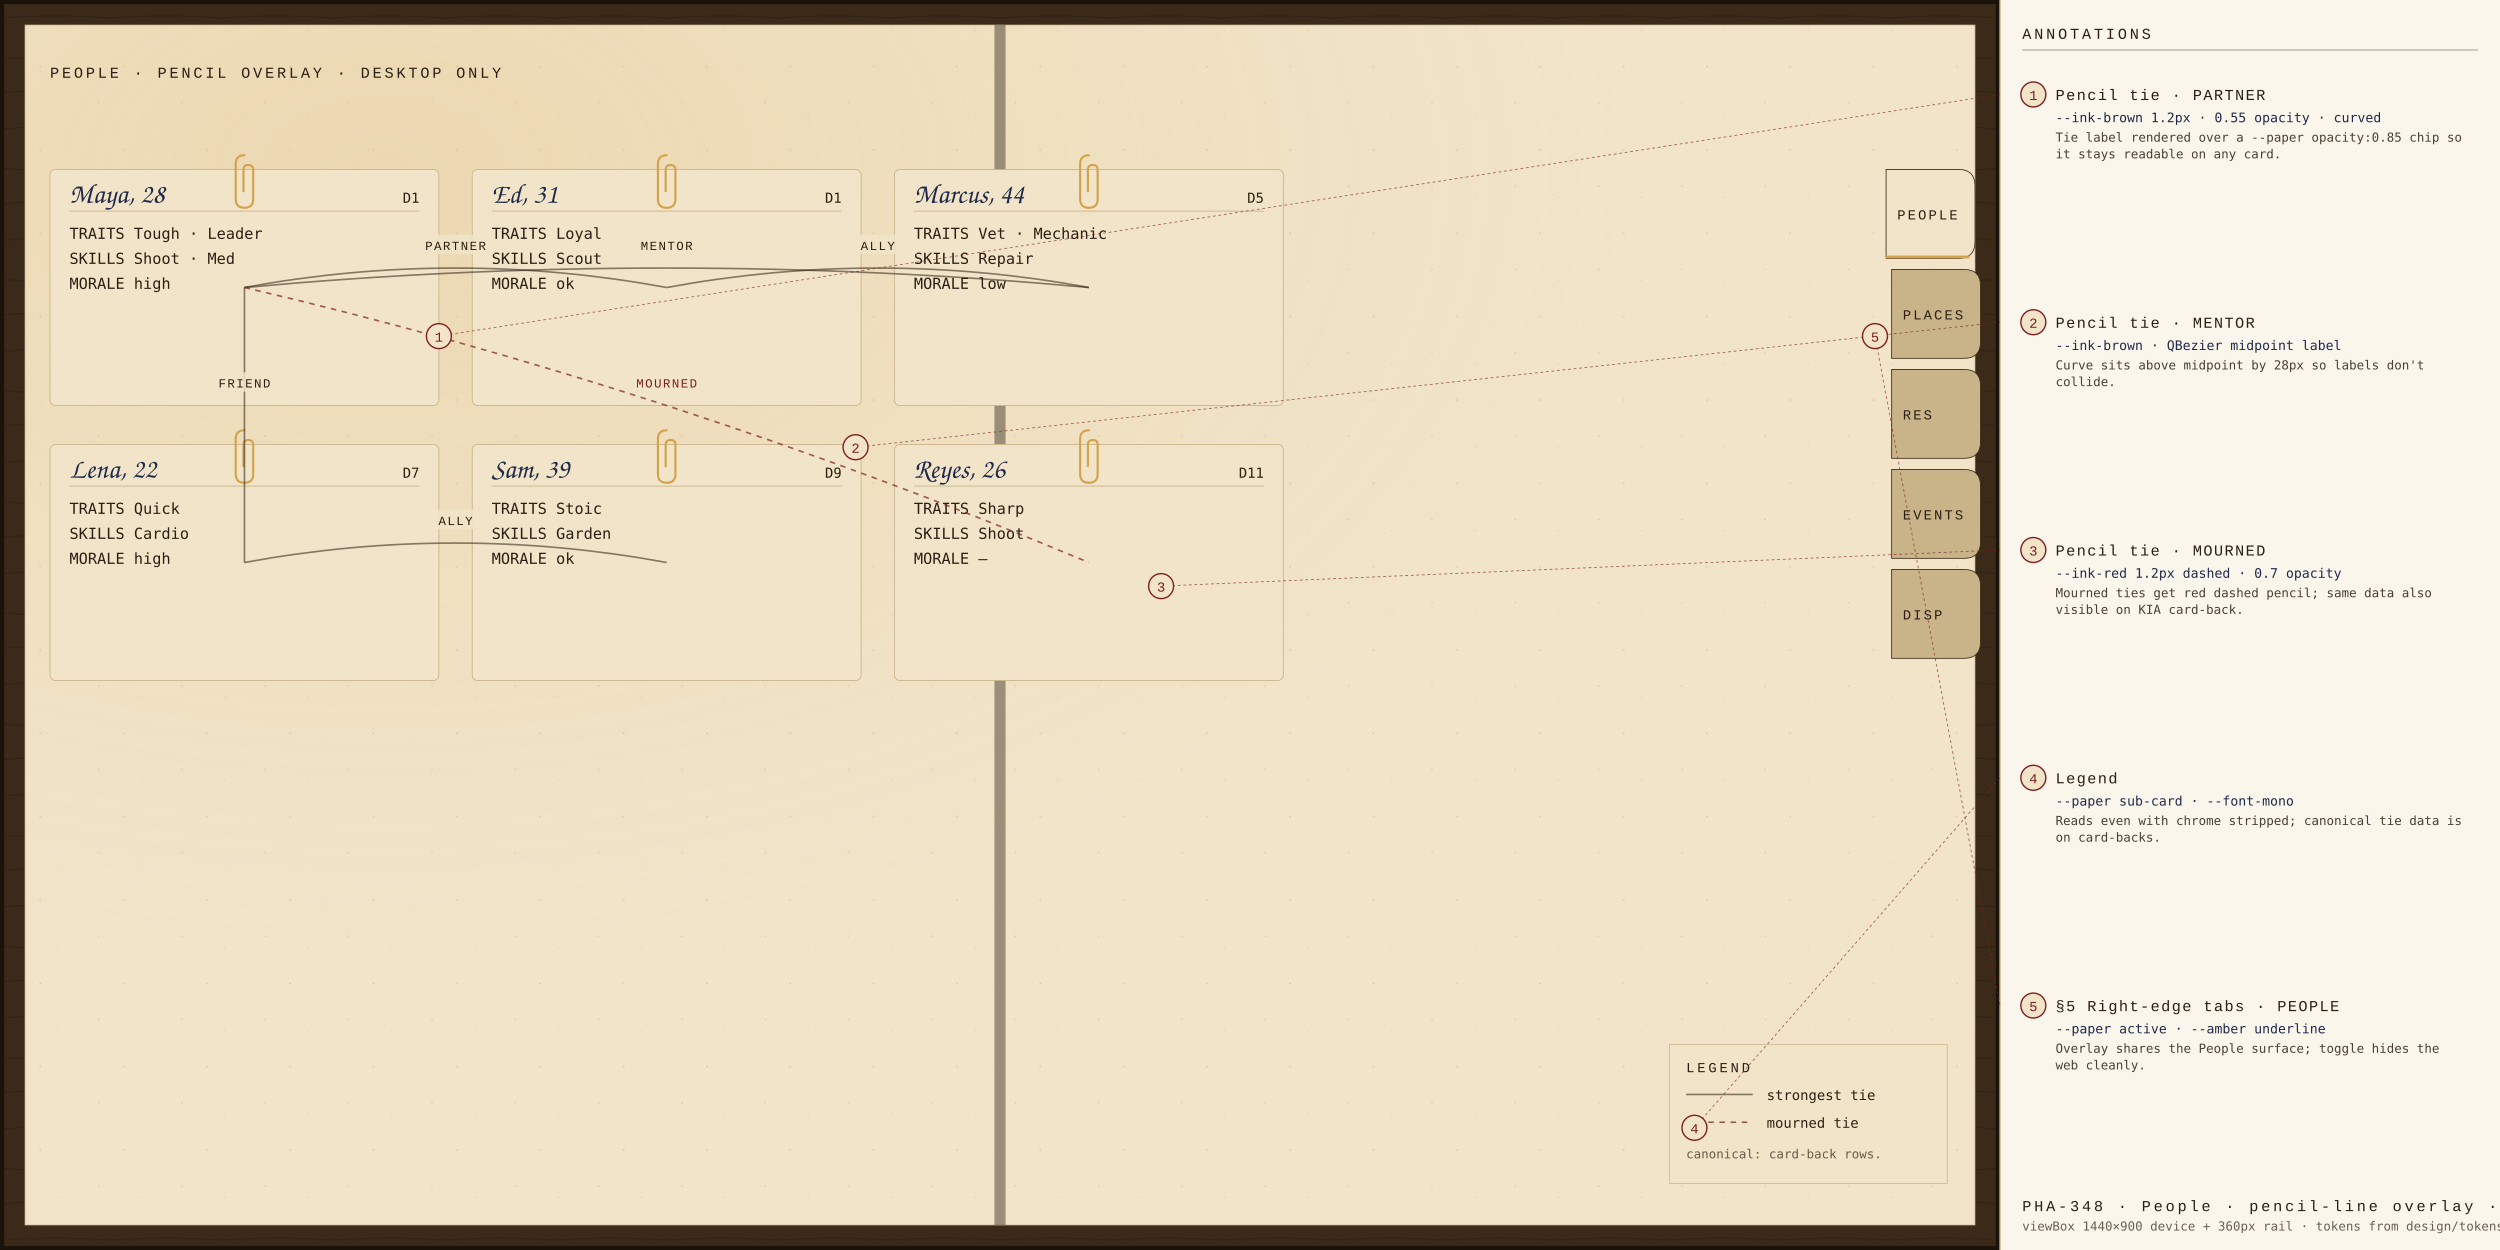
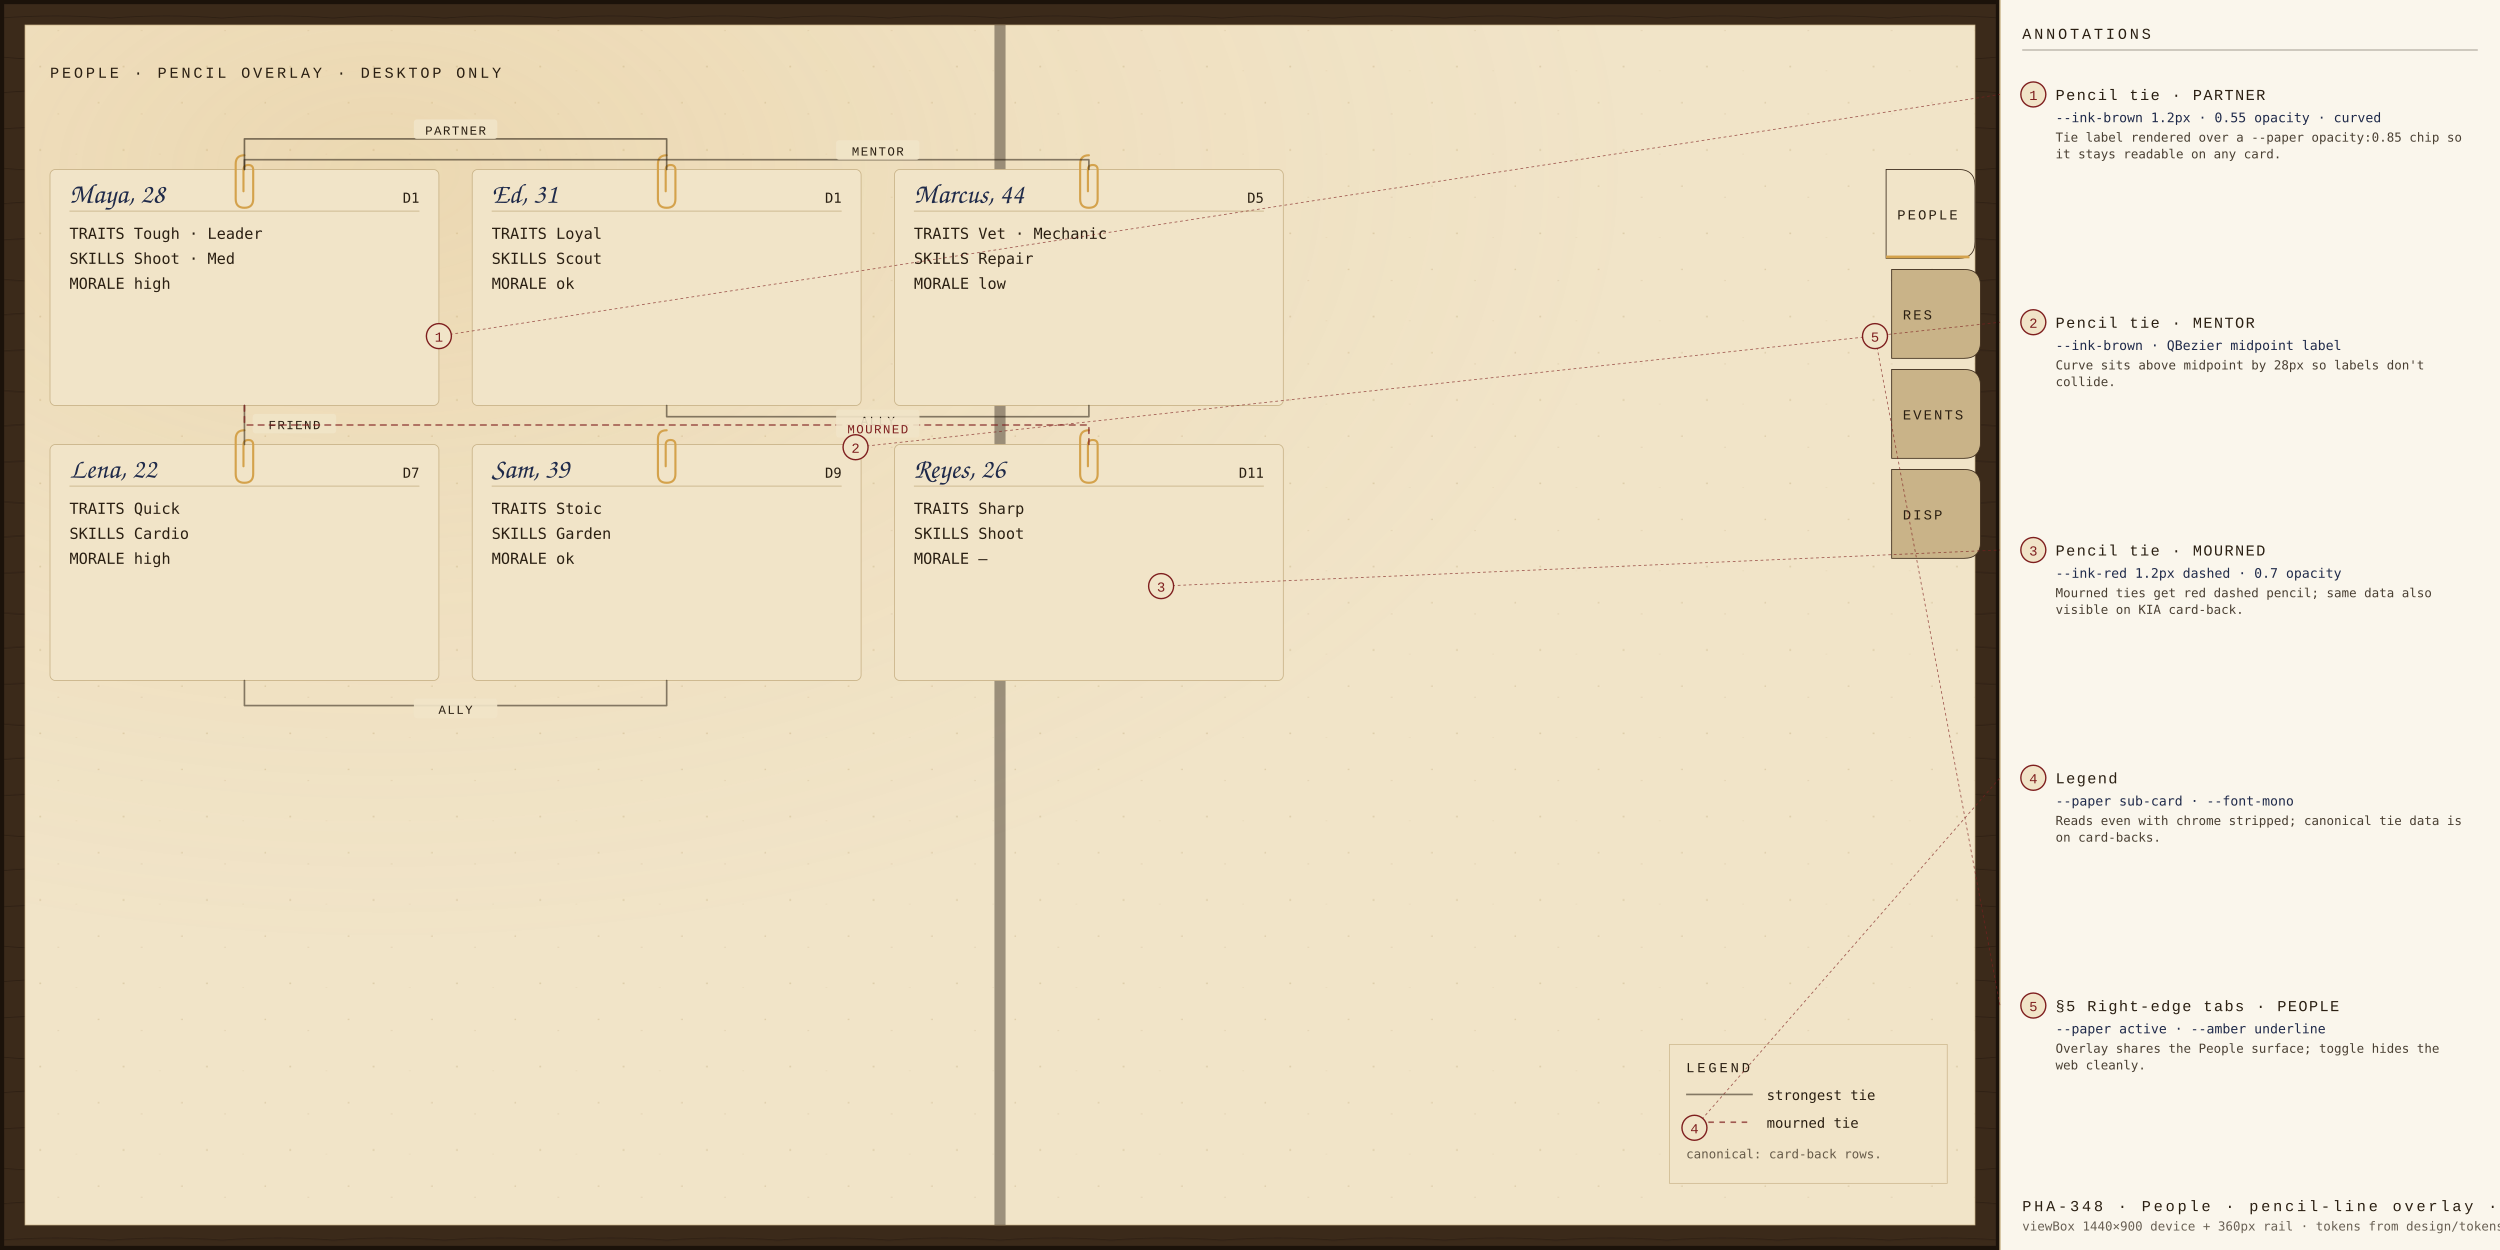
<svg xmlns="http://www.w3.org/2000/svg" viewBox="0 0 1800 900" width="1800" height="900" role="img" aria-label="PHA-348 · People · pencil-line overlay · Desktop · ≥1025px mockup">
  <defs>
    <pattern id="paperGrain" x="0" y="0" width="60" height="60" patternUnits="userSpaceOnUse">
      <rect width="60" height="60" fill="#F1E4C8" />
      <circle cx="11" cy="14" r="0.6" fill="#C9B388" opacity="0.5" />
      <circle cx="42" cy="22" r="0.5" fill="#C9B388" opacity="0.4" />
      <circle cx="29" cy="48" r="0.7" fill="#C9B388" opacity="0.45" />
      <circle cx="55" cy="51" r="0.4" fill="#C9B388" opacity="0.3" />
    </pattern>
    <pattern id="leatherGrain" x="0" y="0" width="80" height="80" patternUnits="userSpaceOnUse">
      <rect width="80" height="80" fill="#3B2A1A" />
      <path d="M0 13 q40 -3 80 0 M0 41 q40 4 80 0 M0 67 q40 -4 80 0" stroke="#1B120A" stroke-width="0.6" fill="none" opacity="0.5" />
    </pattern>
    <radialGradient id="lamp" cx="18%" cy="12%" r="65%">
      <stop offset="0%" stop-color="#D4A24C" stop-opacity="0.18" />
      <stop offset="55%" stop-color="#D4A24C" stop-opacity="0.06" />
      <stop offset="100%" stop-color="#D4A24C" stop-opacity="0" />
    </radialGradient>
    <filter id="hand" x="-2%" y="-50%" width="104%" height="200%">
      <feTurbulence type="fractalNoise" baseFrequency="0.7" numOctaves="2" seed="3" />
      <feDisplacementMap in="SourceGraphic" scale="0.6" />
    </filter>
    <symbol id="paperclip" viewBox="0 0 40 60">
      <path d="M20 4 q-9 0 -9 9 v36 q0 9 9 9 t9 -9 v-30 q0 -5 -5 -5 t-5 5 v22" fill="none" stroke="#D4A24C" stroke-width="2.2" stroke-linecap="round" />
    </symbol>
    <symbol id="touchHint" viewBox="0 0 44 44">
      <rect x="0" y="0" width="44" height="44" fill="none" stroke="#D4A24C" stroke-width="1" stroke-dasharray="3 3" opacity="0.6" />
    </symbol>
  </defs>
  <rect x="0" y="0" width="1800" height="900" fill="#3B2A1A" />
  <rect x="0" y="0" width="1440" height="900" fill="url(#leatherGrain)" />
  <rect x="0" y="0" width="1440" height="900" fill="url(#leatherGrain)" />
  <rect x="0" y="0" width="1440" height="900" fill="#3B2A1A" opacity="0.15" />
  <rect x="0" y="0" width="1440" height="3" fill="#1B120A" />
  <rect x="0" y="897" width="1440" height="3" fill="#1B120A" />
  <rect x="0" y="0" width="3" height="900" fill="#1B120A" />
  <rect x="1437" y="0" width="3" height="900" fill="#1B120A" />
  <rect x="18" y="18" width="1404" height="864" fill="url(#paperGrain)" stroke="#C9B388" stroke-width="0.5" />
  <rect x="18" y="18" width="1404" height="864" fill="url(#lamp)" />
  <text x="36" y="56" font-family="'Special Elite', 'Courier New', Courier, monospace" font-size="11" fill="#2A1F12" letter-spacing="2">PEOPLE · PENCIL OVERLAY · DESKTOP ONLY</text>
  <rect x="716" y="18" width="8" height="864" fill="#1B120A" opacity="0.4" />
  <g transform="rotate(None 176.0 207.0)">
    <rect x="36" y="122" width="280" height="170" fill="#F1E4C8" stroke="#C9B388" stroke-width="0.6" rx="4" />
    <line x1="50" y1="152" x2="302" y2="152" stroke="#C9B388" stroke-width="0.6" />
    <text x="50" y="146" font-family="'Caveat', 'Patrick Hand', 'Bradley Hand', cursive" font-size="20" fill="#1F2A4A">Maya, 28</text>
    <text x="302" y="146" text-anchor="end" font-family="'IBM Plex Mono', ui-monospace, Menlo, Consolas, monospace" font-size="10" fill="#2A1F12">D1</text>
    <text x="50" y="172" font-family="'IBM Plex Mono', ui-monospace, Menlo, Consolas, monospace" font-size="11" fill="#2A1F12">TRAITS  Tough · Leader</text>
    <text x="50" y="190" font-family="'IBM Plex Mono', ui-monospace, Menlo, Consolas, monospace" font-size="11" fill="#2A1F12">SKILLS  Shoot · Med</text>
    <text x="50" y="208" font-family="'IBM Plex Mono', ui-monospace, Menlo, Consolas, monospace" font-size="11" fill="#2A1F12">MORALE  high</text>
  </g>
  <use href="#paperclip" x="162.0" y="108" width="28" height="44" />
  <g transform="rotate(None 480.0 207.0)">
    <rect x="340" y="122" width="280" height="170" fill="#F1E4C8" stroke="#C9B388" stroke-width="0.6" rx="4" />
    <line x1="354" y1="152" x2="606" y2="152" stroke="#C9B388" stroke-width="0.6" />
    <text x="354" y="146" font-family="'Caveat', 'Patrick Hand', 'Bradley Hand', cursive" font-size="20" fill="#1F2A4A">Ed, 31</text>
    <text x="606" y="146" text-anchor="end" font-family="'IBM Plex Mono', ui-monospace, Menlo, Consolas, monospace" font-size="10" fill="#2A1F12">D1</text>
    <text x="354" y="172" font-family="'IBM Plex Mono', ui-monospace, Menlo, Consolas, monospace" font-size="11" fill="#2A1F12">TRAITS  Loyal</text>
    <text x="354" y="190" font-family="'IBM Plex Mono', ui-monospace, Menlo, Consolas, monospace" font-size="11" fill="#2A1F12">SKILLS  Scout</text>
    <text x="354" y="208" font-family="'IBM Plex Mono', ui-monospace, Menlo, Consolas, monospace" font-size="11" fill="#2A1F12">MORALE  ok</text>
  </g>
  <use href="#paperclip" x="466.0" y="108" width="28" height="44" />
  <g transform="rotate(None 784.0 207.0)">
    <rect x="644" y="122" width="280" height="170" fill="#F1E4C8" stroke="#C9B388" stroke-width="0.6" rx="4" />
    <line x1="658" y1="152" x2="910" y2="152" stroke="#C9B388" stroke-width="0.6" />
    <text x="658" y="146" font-family="'Caveat', 'Patrick Hand', 'Bradley Hand', cursive" font-size="20" fill="#1F2A4A">Marcus, 44</text>
    <text x="910" y="146" text-anchor="end" font-family="'IBM Plex Mono', ui-monospace, Menlo, Consolas, monospace" font-size="10" fill="#2A1F12">D5</text>
    <text x="658" y="172" font-family="'IBM Plex Mono', ui-monospace, Menlo, Consolas, monospace" font-size="11" fill="#2A1F12">TRAITS  Vet · Mechanic</text>
    <text x="658" y="190" font-family="'IBM Plex Mono', ui-monospace, Menlo, Consolas, monospace" font-size="11" fill="#2A1F12">SKILLS  Repair</text>
    <text x="658" y="208" font-family="'IBM Plex Mono', ui-monospace, Menlo, Consolas, monospace" font-size="11" fill="#2A1F12">MORALE  low</text>
  </g>
  <use href="#paperclip" x="770.0" y="108" width="28" height="44" />
  <g transform="rotate(None 176.0 405.0)">
    <rect x="36" y="320" width="280" height="170" fill="#F1E4C8" stroke="#C9B388" stroke-width="0.6" rx="4" />
    <line x1="50" y1="350" x2="302" y2="350" stroke="#C9B388" stroke-width="0.6" />
    <text x="50" y="344" font-family="'Caveat', 'Patrick Hand', 'Bradley Hand', cursive" font-size="20" fill="#1F2A4A">Lena, 22</text>
    <text x="302" y="344" text-anchor="end" font-family="'IBM Plex Mono', ui-monospace, Menlo, Consolas, monospace" font-size="10" fill="#2A1F12">D7</text>
    <text x="50" y="370" font-family="'IBM Plex Mono', ui-monospace, Menlo, Consolas, monospace" font-size="11" fill="#2A1F12">TRAITS  Quick</text>
    <text x="50" y="388" font-family="'IBM Plex Mono', ui-monospace, Menlo, Consolas, monospace" font-size="11" fill="#2A1F12">SKILLS  Cardio</text>
    <text x="50" y="406" font-family="'IBM Plex Mono', ui-monospace, Menlo, Consolas, monospace" font-size="11" fill="#2A1F12">MORALE  high</text>
  </g>
  <use href="#paperclip" x="162.0" y="306" width="28" height="44" />
  <g transform="rotate(None 480.0 405.0)">
    <rect x="340" y="320" width="280" height="170" fill="#F1E4C8" stroke="#C9B388" stroke-width="0.6" rx="4" />
    <line x1="354" y1="350" x2="606" y2="350" stroke="#C9B388" stroke-width="0.6" />
    <text x="354" y="344" font-family="'Caveat', 'Patrick Hand', 'Bradley Hand', cursive" font-size="20" fill="#1F2A4A">Sam, 39</text>
    <text x="606" y="344" text-anchor="end" font-family="'IBM Plex Mono', ui-monospace, Menlo, Consolas, monospace" font-size="10" fill="#2A1F12">D9</text>
    <text x="354" y="370" font-family="'IBM Plex Mono', ui-monospace, Menlo, Consolas, monospace" font-size="11" fill="#2A1F12">TRAITS  Stoic</text>
    <text x="354" y="388" font-family="'IBM Plex Mono', ui-monospace, Menlo, Consolas, monospace" font-size="11" fill="#2A1F12">SKILLS  Garden</text>
    <text x="354" y="406" font-family="'IBM Plex Mono', ui-monospace, Menlo, Consolas, monospace" font-size="11" fill="#2A1F12">MORALE  ok</text>
  </g>
  <use href="#paperclip" x="466.0" y="306" width="28" height="44" />
  <g transform="rotate(KIA 784.0 405.0)">
    <rect x="644" y="320" width="280" height="170" fill="#F1E4C8" stroke="#C9B388" stroke-width="0.6" rx="4" />
    <line x1="658" y1="350" x2="910" y2="350" stroke="#C9B388" stroke-width="0.6" />
    <text x="658" y="344" font-family="'Caveat', 'Patrick Hand', 'Bradley Hand', cursive" font-size="20" fill="#1F2A4A">Reyes, 26</text>
    <text x="910" y="344" text-anchor="end" font-family="'IBM Plex Mono', ui-monospace, Menlo, Consolas, monospace" font-size="10" fill="#2A1F12">D11</text>
    <text x="658" y="370" font-family="'IBM Plex Mono', ui-monospace, Menlo, Consolas, monospace" font-size="11" fill="#2A1F12">TRAITS  Sharp</text>
    <text x="658" y="388" font-family="'IBM Plex Mono', ui-monospace, Menlo, Consolas, monospace" font-size="11" fill="#2A1F12">SKILLS  Shoot</text>
    <text x="658" y="406" font-family="'IBM Plex Mono', ui-monospace, Menlo, Consolas, monospace" font-size="11" fill="#2A1F12">MORALE  —</text>
  </g>
  <use href="#paperclip" x="770.0" y="306" width="28" height="44" />
-   <path d="M176.0 207.0 Q328.0 179.0 480.0 207.0" stroke="#2A1F12" stroke-width="1.2" fill="none" opacity="0.55" />
-   <rect x="300.0" y="169.0" width="56" height="14" fill="#F1E4C8" opacity="0.85" />
-   <text x="328.0" y="180.0" text-anchor="middle" font-family="'Special Elite', 'Courier New', Courier, monospace" font-size="9" fill="#2A1F12" letter-spacing="1">PARTNER</text>
-   <path d="M176.0 207.0 Q480.0 179.0 784.0 207.0" stroke="#2A1F12" stroke-width="1.2" fill="none" opacity="0.55" />
-   <rect x="452.0" y="169.0" width="56" height="14" fill="#F1E4C8" opacity="0.85" />
-   <text x="480.0" y="180.0" text-anchor="middle" font-family="'Special Elite', 'Courier New', Courier, monospace" font-size="9" fill="#2A1F12" letter-spacing="1">MENTOR</text>
-   <path d="M176.0 207.0 Q176.0 278.0 176.0 405.0" stroke="#2A1F12" stroke-width="1.2" fill="none" opacity="0.55" />
-   <rect x="148.0" y="268.0" width="56" height="14" fill="#F1E4C8" opacity="0.85" />
-   <text x="176.0" y="279.0" text-anchor="middle" font-family="'Special Elite', 'Courier New', Courier, monospace" font-size="9" fill="#2A1F12" letter-spacing="1">FRIEND</text>
-   <path d="M480.0 207.0 Q632.0 179.0 784.0 207.0" stroke="#2A1F12" stroke-width="1.2" fill="none" opacity="0.55" />
-   <rect x="604.0" y="169.0" width="56" height="14" fill="#F1E4C8" opacity="0.85" />
-   <text x="632.0" y="180.0" text-anchor="middle" font-family="'Special Elite', 'Courier New', Courier, monospace" font-size="9" fill="#2A1F12" letter-spacing="1">ALLY</text>
-   <path d="M176.0 405.0 Q328.0 377.0 480.0 405.0" stroke="#2A1F12" stroke-width="1.2" fill="none" opacity="0.55" />
-   <rect x="300.0" y="367.0" width="56" height="14" fill="#F1E4C8" opacity="0.85" />
-   <text x="328.0" y="378.0" text-anchor="middle" font-family="'Special Elite', 'Courier New', Courier, monospace" font-size="9" fill="#2A1F12" letter-spacing="1">ALLY</text>
-   <path d="M176.0 207.0 Q480.0 278.0 784.0 405.0" stroke="#7E1E1E" stroke-width="1.2" fill="none" opacity="0.7" stroke-dasharray="4 4" />
-   <rect x="452.0" y="268.0" width="56" height="14" fill="#F1E4C8" opacity="0.85" />
-   <text x="480.0" y="279.0" text-anchor="middle" font-family="'Special Elite', 'Courier New', Courier, monospace" font-size="9" fill="#7E1E1E" letter-spacing="1">MOURNED</text>
+   <path d="M176.0 122 L176.0 100 L480.0   100 L480.0   122" stroke="#2A1F12" stroke-width="1.2" fill="none" opacity="0.6" stroke-linecap="round" stroke-linejoin="round" />
+   <rect x="298.0" y="86" width="60" height="14" fill="#F1E4C8" opacity="0.9" rx="2" />
+   <text x="328.0" y="97" text-anchor="middle" font-family="'Special Elite', 'Courier New', Courier, monospace" font-size="9" fill="#2A1F12" letter-spacing="1">PARTNER</text>
+   <path d="M176.0 122 L176.0 115 L784.0 115 L784.0 122" stroke="#2A1F12" stroke-width="1.2" fill="none" opacity="0.55" stroke-linecap="round" stroke-linejoin="round" />
+   <rect x="602.0" y="101" width="60" height="14" fill="#F1E4C8" opacity="0.9" rx="2" />
+   <text x="632.0" y="112" text-anchor="middle" font-family="'Special Elite', 'Courier New', Courier, monospace" font-size="9" fill="#2A1F12" letter-spacing="1">MENTOR</text>
+   <path d="M480.0 292 L480.0 300 L784.0 300 L784.0 292" stroke="#2A1F12" stroke-width="1.2" fill="none" opacity="0.55" stroke-linecap="round" stroke-linejoin="round" />
+   <rect x="602.0" y="295" width="60" height="14" fill="#F1E4C8" opacity="0.9" rx="2" />
+   <text x="632.0" y="306" text-anchor="middle" font-family="'Special Elite', 'Courier New', Courier, monospace" font-size="9" fill="#2A1F12" letter-spacing="1">ALLY</text>
+   <path d="M176.0 292 L176.0 320" stroke="#2A1F12" stroke-width="1.2" fill="none" opacity="0.55" stroke-linecap="round" stroke-linejoin="round" />
+   <rect x="182.0" y="298" width="60" height="14" fill="#F1E4C8" opacity="0.9" rx="2" />
+   <text x="212.0" y="309" text-anchor="middle" font-family="'Special Elite', 'Courier New', Courier, monospace" font-size="9" fill="#2A1F12" letter-spacing="1">FRIEND</text>
+   <path d="M176.0 490 L176.0 508 L480.0 508 L480.0 490" stroke="#2A1F12" stroke-width="1.2" fill="none" opacity="0.55" stroke-linecap="round" stroke-linejoin="round" />
+   <rect x="298.0" y="503" width="60" height="14" fill="#F1E4C8" opacity="0.9" rx="2" />
+   <text x="328.0" y="514" text-anchor="middle" font-family="'Special Elite', 'Courier New', Courier, monospace" font-size="9" fill="#2A1F12" letter-spacing="1">ALLY</text>
+   <path d="M176.0 292 L176.0 306 L784.0 306 L784.0 320" stroke="#7E1E1E" stroke-width="1.2" fill="none" opacity="0.7" stroke-dasharray="4 4" stroke-linecap="round" stroke-linejoin="round" />
+   <rect x="602.0" y="301" width="60" height="14" fill="#F1E4C8" opacity="0.9" rx="2" />
+   <text x="632.0" y="312" text-anchor="middle" font-family="'Special Elite', 'Courier New', Courier, monospace" font-size="9" fill="#7E1E1E" letter-spacing="1">MOURNED</text>
  <path d="M1358 122 h52 q12 0 12 12 v40 q0 12 -12 12 h-52 z" fill="#F1E4C8" stroke="#3B2A1A" stroke-width="0.6" />
  <text x="1366" y="158.0" font-family="'Special Elite', 'Courier New', Courier, monospace" font-size="10" fill="#2A1F12" letter-spacing="1.5">PEOPLE</text>
  <line x1="1358" y1="185" x2="1418" y2="185" stroke="#D4A24C" stroke-width="2" />
  <path d="M1362 194 h52 q12 0 12 12 v40 q0 12 -12 12 h-52 z" fill="#C9B388" stroke="#3B2A1A" stroke-width="0.6" />
-   <text x="1370" y="230.0" font-family="'Special Elite', 'Courier New', Courier, monospace" font-size="10" fill="#2A1F12" letter-spacing="1.5">PLACES</text>
+   <text x="1370" y="230.0" font-family="'Special Elite', 'Courier New', Courier, monospace" font-size="10" fill="#2A1F12" letter-spacing="1.5">RES</text>
  <path d="M1362 266 h52 q12 0 12 12 v40 q0 12 -12 12 h-52 z" fill="#C9B388" stroke="#3B2A1A" stroke-width="0.6" />
-   <text x="1370" y="302.0" font-family="'Special Elite', 'Courier New', Courier, monospace" font-size="10" fill="#2A1F12" letter-spacing="1.5">RES</text>
+   <text x="1370" y="302.0" font-family="'Special Elite', 'Courier New', Courier, monospace" font-size="10" fill="#2A1F12" letter-spacing="1.5">EVENTS</text>
  <path d="M1362 338 h52 q12 0 12 12 v40 q0 12 -12 12 h-52 z" fill="#C9B388" stroke="#3B2A1A" stroke-width="0.6" />
-   <text x="1370" y="374.0" font-family="'Special Elite', 'Courier New', Courier, monospace" font-size="10" fill="#2A1F12" letter-spacing="1.5">EVENTS</text>
-   <path d="M1362 410 h52 q12 0 12 12 v40 q0 12 -12 12 h-52 z" fill="#C9B388" stroke="#3B2A1A" stroke-width="0.6" />
-   <text x="1370" y="446.0" font-family="'Special Elite', 'Courier New', Courier, monospace" font-size="10" fill="#2A1F12" letter-spacing="1.5">DISP</text>
+   <text x="1370" y="374.0" font-family="'Special Elite', 'Courier New', Courier, monospace" font-size="10" fill="#2A1F12" letter-spacing="1.5">DISP</text>
  <rect x="1202" y="752" width="200" height="100" fill="#F1E4C8" stroke="#C9B388" stroke-width="0.5" />
  <text x="1214" y="772" font-family="'Special Elite', 'Courier New', Courier, monospace" font-size="10" fill="#2A1F12" letter-spacing="2">LEGEND</text>
  <line x1="1214" y1="788" x2="1262" y2="788" stroke="#2A1F12" stroke-width="1.2" opacity="0.55" />
  <text x="1272" y="792" font-family="'IBM Plex Mono', ui-monospace, Menlo, Consolas, monospace" font-size="10" fill="#2A1F12">strongest tie</text>
  <line x1="1214" y1="808" x2="1262" y2="808" stroke="#7E1E1E" stroke-width="1.2" stroke-dasharray="4 4" opacity="0.7" />
  <text x="1272" y="812" font-family="'IBM Plex Mono', ui-monospace, Menlo, Consolas, monospace" font-size="10" fill="#2A1F12">mourned tie</text>
  <text x="1214" y="834" font-family="'IBM Plex Mono', ui-monospace, Menlo, Consolas, monospace" font-size="9" fill="#2A1F12" opacity="0.7">canonical: card-back rows.</text>
  <rect x="1440" y="0" width="360" height="900" fill="#FAF6EC" />
  <line x1="1440" y1="0" x2="1440" y2="900" stroke="#C9B388" stroke-width="1" />
  <text x="1456" y="28" font-family="'Special Elite', 'Courier New', Courier, monospace" font-size="11" fill="#2A1F12" letter-spacing="2">ANNOTATIONS</text>
  <line x1="1456" y1="36" x2="1784" y2="36" stroke="#2A1F12" stroke-width="0.6" opacity="0.5" />
  <line x1="316" y1="242" x2="1440" y2="68" stroke="#7E1E1E" stroke-width="0.6" stroke-dasharray="2 2" opacity="0.7" />
  <circle cx="316" cy="242" r="9" fill="#F1E4C8" stroke="#7E1E1E" stroke-width="1" />
  <text x="316" y="246" text-anchor="middle" font-family="'Special Elite', 'Courier New', Courier, monospace" font-size="10" fill="#7E1E1E">1</text>
  <circle cx="1464" cy="68" r="9" fill="#F1E4C8" stroke="#7E1E1E" stroke-width="1" />
  <text x="1464" y="72" text-anchor="middle" font-family="'Special Elite', 'Courier New', Courier, monospace" font-size="10" fill="#7E1E1E">1</text>
  <text x="1480" y="72" font-family="'Special Elite', 'Courier New', Courier, monospace" font-size="11" fill="#2A1F12" letter-spacing="1">Pencil tie · PARTNER</text>
  <text x="1480" y="88" font-family="'IBM Plex Mono', ui-monospace, Menlo, Consolas, monospace" font-size="9.5" fill="#1F2A4A">--ink-brown 1.2px · 0.55 opacity · curved</text>
  <text x="1480" y="102" font-family="'IBM Plex Mono', ui-monospace, Menlo, Consolas, monospace" font-size="9" fill="#2A1F12" opacity="0.85">Tie label rendered over a --paper opacity:0.85 chip so</text>
  <text x="1480" y="114" font-family="'IBM Plex Mono', ui-monospace, Menlo, Consolas, monospace" font-size="9" fill="#2A1F12" opacity="0.85">it stays readable on any card.</text>
  <line x1="616" y1="322" x2="1440" y2="232" stroke="#7E1E1E" stroke-width="0.6" stroke-dasharray="2 2" opacity="0.7" />
  <circle cx="616" cy="322" r="9" fill="#F1E4C8" stroke="#7E1E1E" stroke-width="1" />
  <text x="616" y="326" text-anchor="middle" font-family="'Special Elite', 'Courier New', Courier, monospace" font-size="10" fill="#7E1E1E">2</text>
  <circle cx="1464" cy="232" r="9" fill="#F1E4C8" stroke="#7E1E1E" stroke-width="1" />
  <text x="1464" y="236" text-anchor="middle" font-family="'Special Elite', 'Courier New', Courier, monospace" font-size="10" fill="#7E1E1E">2</text>
  <text x="1480" y="236" font-family="'Special Elite', 'Courier New', Courier, monospace" font-size="11" fill="#2A1F12" letter-spacing="1">Pencil tie · MENTOR</text>
  <text x="1480" y="252" font-family="'IBM Plex Mono', ui-monospace, Menlo, Consolas, monospace" font-size="9.5" fill="#1F2A4A">--ink-brown · QBezier midpoint label</text>
  <text x="1480" y="266" font-family="'IBM Plex Mono', ui-monospace, Menlo, Consolas, monospace" font-size="9" fill="#2A1F12" opacity="0.85">Curve sits above midpoint by 28px so labels don't</text>
  <text x="1480" y="278" font-family="'IBM Plex Mono', ui-monospace, Menlo, Consolas, monospace" font-size="9" fill="#2A1F12" opacity="0.85">collide.</text>
  <line x1="836" y1="422" x2="1440" y2="396" stroke="#7E1E1E" stroke-width="0.6" stroke-dasharray="2 2" opacity="0.7" />
  <circle cx="836" cy="422" r="9" fill="#F1E4C8" stroke="#7E1E1E" stroke-width="1" />
  <text x="836" y="426" text-anchor="middle" font-family="'Special Elite', 'Courier New', Courier, monospace" font-size="10" fill="#7E1E1E">3</text>
  <circle cx="1464" cy="396" r="9" fill="#F1E4C8" stroke="#7E1E1E" stroke-width="1" />
  <text x="1464" y="400" text-anchor="middle" font-family="'Special Elite', 'Courier New', Courier, monospace" font-size="10" fill="#7E1E1E">3</text>
  <text x="1480" y="400" font-family="'Special Elite', 'Courier New', Courier, monospace" font-size="11" fill="#2A1F12" letter-spacing="1">Pencil tie · MOURNED</text>
  <text x="1480" y="416" font-family="'IBM Plex Mono', ui-monospace, Menlo, Consolas, monospace" font-size="9.5" fill="#1F2A4A">--ink-red 1.2px dashed · 0.7 opacity</text>
  <text x="1480" y="430" font-family="'IBM Plex Mono', ui-monospace, Menlo, Consolas, monospace" font-size="9" fill="#2A1F12" opacity="0.85">Mourned ties get red dashed pencil; same data also</text>
  <text x="1480" y="442" font-family="'IBM Plex Mono', ui-monospace, Menlo, Consolas, monospace" font-size="9" fill="#2A1F12" opacity="0.85">visible on KIA card-back.</text>
  <line x1="1220" y1="812" x2="1440" y2="560" stroke="#7E1E1E" stroke-width="0.6" stroke-dasharray="2 2" opacity="0.7" />
  <circle cx="1220" cy="812" r="9" fill="#F1E4C8" stroke="#7E1E1E" stroke-width="1" />
  <text x="1220" y="816" text-anchor="middle" font-family="'Special Elite', 'Courier New', Courier, monospace" font-size="10" fill="#7E1E1E">4</text>
  <circle cx="1464" cy="560" r="9" fill="#F1E4C8" stroke="#7E1E1E" stroke-width="1" />
  <text x="1464" y="564" text-anchor="middle" font-family="'Special Elite', 'Courier New', Courier, monospace" font-size="10" fill="#7E1E1E">4</text>
  <text x="1480" y="564" font-family="'Special Elite', 'Courier New', Courier, monospace" font-size="11" fill="#2A1F12" letter-spacing="1">Legend</text>
  <text x="1480" y="580" font-family="'IBM Plex Mono', ui-monospace, Menlo, Consolas, monospace" font-size="9.5" fill="#1F2A4A">--paper sub-card · --font-mono</text>
  <text x="1480" y="594" font-family="'IBM Plex Mono', ui-monospace, Menlo, Consolas, monospace" font-size="9" fill="#2A1F12" opacity="0.85">Reads even with chrome stripped; canonical tie data is</text>
  <text x="1480" y="606" font-family="'IBM Plex Mono', ui-monospace, Menlo, Consolas, monospace" font-size="9" fill="#2A1F12" opacity="0.85">on card-backs.</text>
  <line x1="1350" y1="242" x2="1440" y2="724" stroke="#7E1E1E" stroke-width="0.6" stroke-dasharray="2 2" opacity="0.7" />
  <circle cx="1350" cy="242" r="9" fill="#F1E4C8" stroke="#7E1E1E" stroke-width="1" />
  <text x="1350" y="246" text-anchor="middle" font-family="'Special Elite', 'Courier New', Courier, monospace" font-size="10" fill="#7E1E1E">5</text>
  <circle cx="1464" cy="724" r="9" fill="#F1E4C8" stroke="#7E1E1E" stroke-width="1" />
  <text x="1464" y="728" text-anchor="middle" font-family="'Special Elite', 'Courier New', Courier, monospace" font-size="10" fill="#7E1E1E">5</text>
  <text x="1480" y="728" font-family="'Special Elite', 'Courier New', Courier, monospace" font-size="11" fill="#2A1F12" letter-spacing="1">§5 Right-edge tabs · PEOPLE</text>
  <text x="1480" y="744" font-family="'IBM Plex Mono', ui-monospace, Menlo, Consolas, monospace" font-size="9.5" fill="#1F2A4A">--paper active · --amber underline</text>
  <text x="1480" y="758" font-family="'IBM Plex Mono', ui-monospace, Menlo, Consolas, monospace" font-size="9" fill="#2A1F12" opacity="0.85">Overlay shares the People surface; toggle hides the</text>
  <text x="1480" y="770" font-family="'IBM Plex Mono', ui-monospace, Menlo, Consolas, monospace" font-size="9" fill="#2A1F12" opacity="0.85">web cleanly.</text>
  <text x="1456" y="872" font-family="'Special Elite', 'Courier New', Courier, monospace" font-size="11" fill="#2A1F12" letter-spacing="2">PHA-348 · People · pencil-line overlay · Desktop · ≥1025px</text>
  <text x="1456" y="886" font-family="'IBM Plex Mono', ui-monospace, Menlo, Consolas, monospace" font-size="9" fill="#2A1F12" opacity="0.7">viewBox 1440×900 device + 360px rail · tokens from design/tokens.css · components from design/components.md</text>
</svg>
